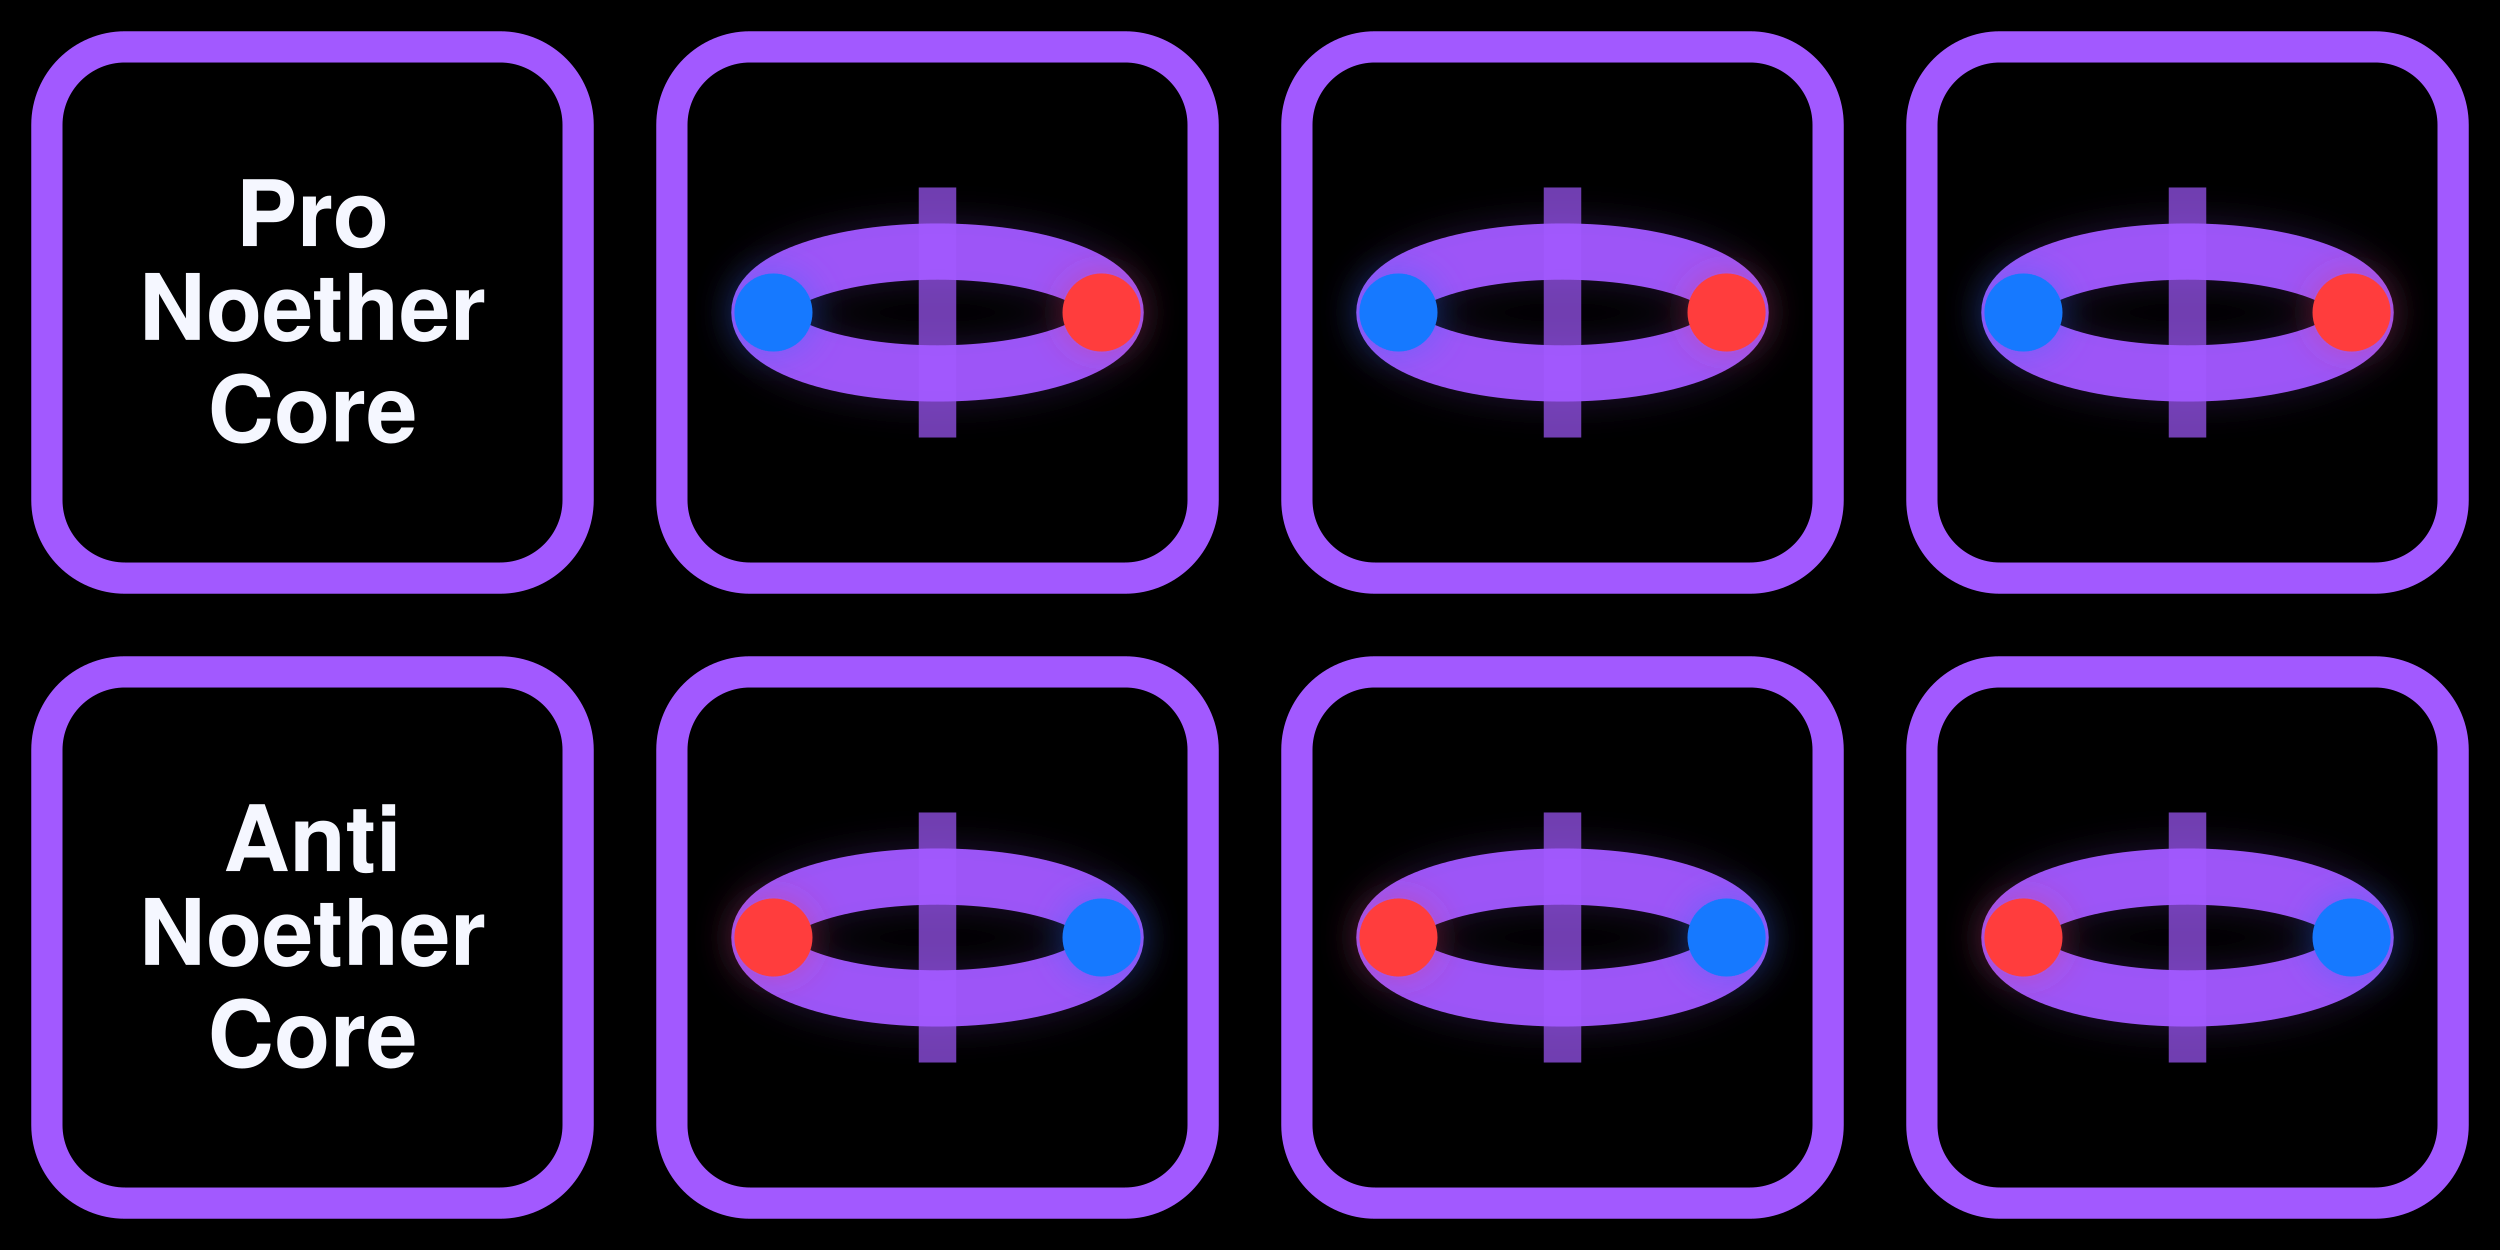
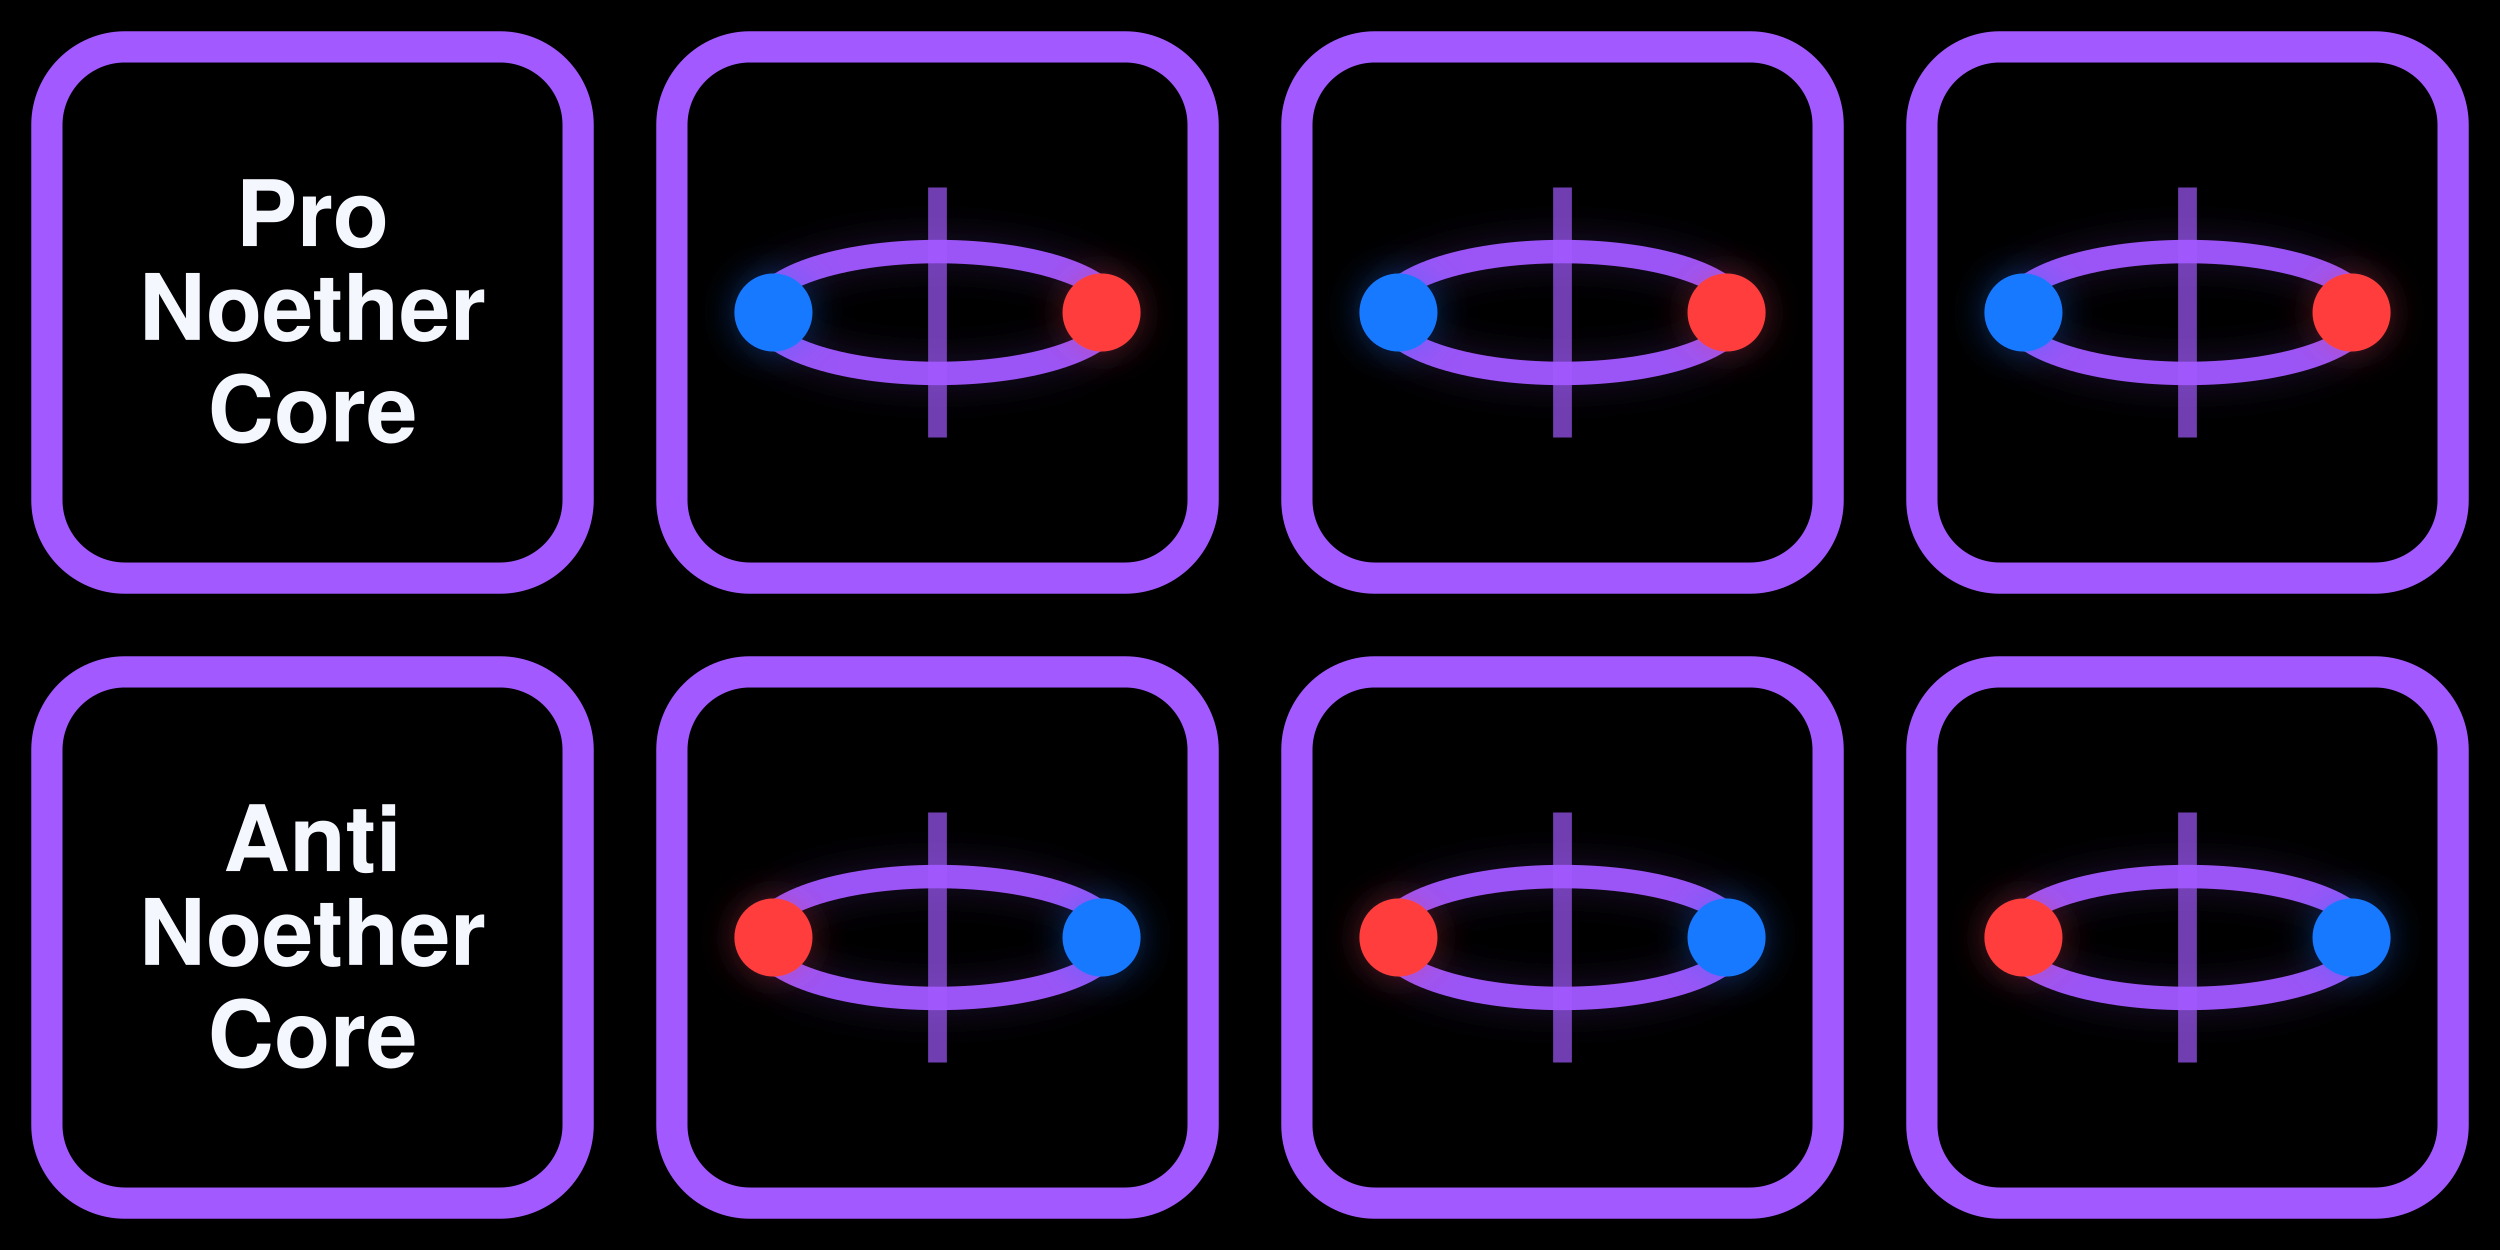
<svg xmlns="http://www.w3.org/2000/svg" viewBox="0 0 320 160" role="img" aria-labelledby="title desc">
  <g transform="translate(0.00 0.00)">
    <rect width="80" height="80" fill="#000000" />
    <rect x="6.00" y="6.00" width="68.00" height="68.00" rx="10.00" fill="none" stroke="#a259ff" stroke-width="4.00" />
    <text x="40.00" y="31.50" fill="#f5f7ff" font-family="'Helvetica Neue', Helvetica, Arial, sans-serif" font-size="11.75" font-weight="700" text-anchor="middle">Pro</text>
    <text x="40.00" y="43.50" fill="#f5f7ff" font-family="'Helvetica Neue', Helvetica, Arial, sans-serif" font-size="11.75" font-weight="700" text-anchor="middle">Noether</text>
    <text x="40.00" y="56.50" fill="#f5f7ff" font-family="'Helvetica Neue', Helvetica, Arial, sans-serif" font-size="11.75" font-weight="700" text-anchor="middle">Core</text>
  </g>
  <g transform="translate(80.00 0.00)">
    <rect width="80" height="80" fill="#000000" />
    <rect x="6.00" y="6.00" width="68.00" height="68.00" rx="10.00" fill="none" stroke="#a259ff" stroke-width="4.00" />
    <svg x="4.00" y="4.00" width="72.00" height="72.00" viewBox="0 0 120 120" aria-hidden="true">
-       <ellipse cx="60.00" cy="60.00" rx="38.00" ry="13.00" fill="none" stroke="rgba(162, 89, 255, 0.96)" stroke-width="7.20" vector-effect="non-scaling-stroke" style="filter:drop-shadow(0 0 4px rgba(162, 89, 255, 0.22))" />
-       <line x1="60.00" y1="33.33" x2="60.00" y2="86.67" fill="none" stroke="rgba(162, 89, 255, 0.82)" stroke-width="4.80" stroke-linecap="butt" vector-effect="non-scaling-stroke" opacity="0.84" />
+       <ellipse cx="60.00" cy="60.00" rx="38.00" ry="13.00" fill="none" stroke="rgba(162, 89, 255, 0.96)" stroke-width="5.00" style="filter:drop-shadow(0 0 4px rgba(162, 89, 255, 0.22))" />
+       <line x1="60.00" y1="33.33" x2="60.00" y2="86.67" fill="none" stroke="rgba(162, 89, 255, 0.82)" stroke-width="4.00" stroke-linecap="butt" opacity="0.84" />
      <circle cx="25.00" cy="60.00" r="8.33" fill="#1879ff" vector-effect="non-scaling-stroke" style="filter:drop-shadow(0 0 4px rgba(24, 121, 255, 0.34))" />
      <circle cx="95.00" cy="60.00" r="8.33" fill="#ff3d3d" vector-effect="non-scaling-stroke" style="filter:drop-shadow(0 0 4px rgba(255, 61, 61, 0.32))" />
    </svg>
  </g>
  <g transform="translate(160.00 0.00)">
    <rect width="80" height="80" fill="#000000" />
    <rect x="6.00" y="6.00" width="68.00" height="68.00" rx="10.00" fill="none" stroke="#a259ff" stroke-width="4.00" />
    <svg x="4.00" y="4.00" width="72.00" height="72.00" viewBox="0 0 120 120" aria-hidden="true">
-       <ellipse cx="60.00" cy="60.00" rx="38.00" ry="13.00" fill="none" stroke="rgba(162, 89, 255, 0.96)" stroke-width="7.20" vector-effect="non-scaling-stroke" style="filter:drop-shadow(0 0 4px rgba(162, 89, 255, 0.22))" />
-       <line x1="60.00" y1="33.33" x2="60.00" y2="86.67" fill="none" stroke="rgba(162, 89, 255, 0.82)" stroke-width="4.80" stroke-linecap="butt" vector-effect="non-scaling-stroke" opacity="0.84" />
+       <ellipse cx="60.00" cy="60.00" rx="38.00" ry="13.00" fill="none" stroke="rgba(162, 89, 255, 0.96)" stroke-width="5.00" style="filter:drop-shadow(0 0 4px rgba(162, 89, 255, 0.22))" />
+       <line x1="60.00" y1="33.33" x2="60.00" y2="86.67" fill="none" stroke="rgba(162, 89, 255, 0.82)" stroke-width="4.00" stroke-linecap="butt" opacity="0.84" />
      <circle cx="25.00" cy="60.00" r="8.33" fill="#1879ff" vector-effect="non-scaling-stroke" style="filter:drop-shadow(0 0 4px rgba(24, 121, 255, 0.34))" />
      <circle cx="95.00" cy="60.00" r="8.33" fill="#ff3d3d" vector-effect="non-scaling-stroke" style="filter:drop-shadow(0 0 4px rgba(255, 61, 61, 0.32))" />
    </svg>
  </g>
  <g transform="translate(240.00 0.00)">
    <rect width="80" height="80" fill="#000000" />
    <rect x="6.00" y="6.00" width="68.00" height="68.00" rx="10.00" fill="none" stroke="#a259ff" stroke-width="4.00" />
    <svg x="4.00" y="4.00" width="72.00" height="72.00" viewBox="0 0 120 120" aria-hidden="true">
-       <ellipse cx="60.00" cy="60.00" rx="38.00" ry="13.00" fill="none" stroke="rgba(162, 89, 255, 0.96)" stroke-width="7.20" vector-effect="non-scaling-stroke" style="filter:drop-shadow(0 0 4px rgba(162, 89, 255, 0.22))" />
-       <line x1="60.00" y1="33.33" x2="60.00" y2="86.67" fill="none" stroke="rgba(162, 89, 255, 0.82)" stroke-width="4.80" stroke-linecap="butt" vector-effect="non-scaling-stroke" opacity="0.84" />
+       <ellipse cx="60.00" cy="60.00" rx="38.00" ry="13.00" fill="none" stroke="rgba(162, 89, 255, 0.96)" stroke-width="5.00" style="filter:drop-shadow(0 0 4px rgba(162, 89, 255, 0.22))" />
+       <line x1="60.00" y1="33.33" x2="60.00" y2="86.67" fill="none" stroke="rgba(162, 89, 255, 0.82)" stroke-width="4.00" stroke-linecap="butt" opacity="0.84" />
      <circle cx="25.00" cy="60.00" r="8.33" fill="#1879ff" vector-effect="non-scaling-stroke" style="filter:drop-shadow(0 0 4px rgba(24, 121, 255, 0.34))" />
      <circle cx="95.00" cy="60.00" r="8.33" fill="#ff3d3d" vector-effect="non-scaling-stroke" style="filter:drop-shadow(0 0 4px rgba(255, 61, 61, 0.32))" />
    </svg>
  </g>
  <g transform="translate(0.00 80.00)">
    <rect width="80" height="80" fill="#000000" />
    <rect x="6.00" y="6.00" width="68.00" height="68.00" rx="10.00" fill="none" stroke="#a259ff" stroke-width="4.00" />
    <text x="40.00" y="31.50" fill="#f5f7ff" font-family="'Helvetica Neue', Helvetica, Arial, sans-serif" font-size="11.75" font-weight="700" text-anchor="middle">Anti</text>
    <text x="40.00" y="43.50" fill="#f5f7ff" font-family="'Helvetica Neue', Helvetica, Arial, sans-serif" font-size="11.75" font-weight="700" text-anchor="middle">Noether</text>
    <text x="40.00" y="56.50" fill="#f5f7ff" font-family="'Helvetica Neue', Helvetica, Arial, sans-serif" font-size="11.75" font-weight="700" text-anchor="middle">Core</text>
  </g>
  <g transform="translate(80.00 80.00)">
    <rect width="80" height="80" fill="#000000" />
    <rect x="6.00" y="6.00" width="68.00" height="68.00" rx="10.00" fill="none" stroke="#a259ff" stroke-width="4.00" />
    <svg x="4.00" y="4.00" width="72.00" height="72.00" viewBox="0 0 120 120" aria-hidden="true">
-       <ellipse cx="60.00" cy="60.00" rx="38.00" ry="13.00" fill="none" stroke="rgba(162, 89, 255, 0.96)" stroke-width="7.20" vector-effect="non-scaling-stroke" style="filter:drop-shadow(0 0 4px rgba(162, 89, 255, 0.22))" />
-       <line x1="60.00" y1="33.33" x2="60.00" y2="86.67" fill="none" stroke="rgba(162, 89, 255, 0.82)" stroke-width="4.80" stroke-linecap="butt" vector-effect="non-scaling-stroke" opacity="0.84" />
+       <ellipse cx="60.00" cy="60.00" rx="38.00" ry="13.00" fill="none" stroke="rgba(162, 89, 255, 0.96)" stroke-width="5.00" style="filter:drop-shadow(0 0 4px rgba(162, 89, 255, 0.22))" />
+       <line x1="60.00" y1="33.33" x2="60.00" y2="86.67" fill="none" stroke="rgba(162, 89, 255, 0.82)" stroke-width="4.00" stroke-linecap="butt" opacity="0.84" />
      <circle cx="25.00" cy="60.00" r="8.33" fill="#ff3d3d" vector-effect="non-scaling-stroke" style="filter:drop-shadow(0 0 4px rgba(255, 61, 61, 0.32))" />
      <circle cx="95.00" cy="60.00" r="8.33" fill="#1879ff" vector-effect="non-scaling-stroke" style="filter:drop-shadow(0 0 4px rgba(24, 121, 255, 0.34))" />
    </svg>
  </g>
  <g transform="translate(160.00 80.00)">
    <rect width="80" height="80" fill="#000000" />
    <rect x="6.00" y="6.00" width="68.00" height="68.00" rx="10.00" fill="none" stroke="#a259ff" stroke-width="4.00" />
    <svg x="4.00" y="4.00" width="72.00" height="72.00" viewBox="0 0 120 120" aria-hidden="true">
-       <ellipse cx="60.00" cy="60.00" rx="38.00" ry="13.00" fill="none" stroke="rgba(162, 89, 255, 0.96)" stroke-width="7.20" vector-effect="non-scaling-stroke" style="filter:drop-shadow(0 0 4px rgba(162, 89, 255, 0.22))" />
-       <line x1="60.00" y1="33.33" x2="60.00" y2="86.67" fill="none" stroke="rgba(162, 89, 255, 0.82)" stroke-width="4.80" stroke-linecap="butt" vector-effect="non-scaling-stroke" opacity="0.84" />
+       <ellipse cx="60.00" cy="60.00" rx="38.00" ry="13.00" fill="none" stroke="rgba(162, 89, 255, 0.96)" stroke-width="5.00" style="filter:drop-shadow(0 0 4px rgba(162, 89, 255, 0.22))" />
+       <line x1="60.00" y1="33.33" x2="60.00" y2="86.67" fill="none" stroke="rgba(162, 89, 255, 0.82)" stroke-width="4.00" stroke-linecap="butt" opacity="0.84" />
      <circle cx="25.00" cy="60.00" r="8.33" fill="#ff3d3d" vector-effect="non-scaling-stroke" style="filter:drop-shadow(0 0 4px rgba(255, 61, 61, 0.32))" />
      <circle cx="95.00" cy="60.00" r="8.33" fill="#1879ff" vector-effect="non-scaling-stroke" style="filter:drop-shadow(0 0 4px rgba(24, 121, 255, 0.34))" />
    </svg>
  </g>
  <g transform="translate(240.00 80.00)">
    <rect width="80" height="80" fill="#000000" />
    <rect x="6.00" y="6.00" width="68.00" height="68.00" rx="10.00" fill="none" stroke="#a259ff" stroke-width="4.00" />
    <svg x="4.00" y="4.00" width="72.00" height="72.00" viewBox="0 0 120 120" aria-hidden="true">
-       <ellipse cx="60.00" cy="60.00" rx="38.00" ry="13.00" fill="none" stroke="rgba(162, 89, 255, 0.96)" stroke-width="7.20" vector-effect="non-scaling-stroke" style="filter:drop-shadow(0 0 4px rgba(162, 89, 255, 0.22))" />
-       <line x1="60.00" y1="33.33" x2="60.00" y2="86.67" fill="none" stroke="rgba(162, 89, 255, 0.82)" stroke-width="4.80" stroke-linecap="butt" vector-effect="non-scaling-stroke" opacity="0.84" />
+       <ellipse cx="60.00" cy="60.00" rx="38.00" ry="13.00" fill="none" stroke="rgba(162, 89, 255, 0.96)" stroke-width="5.00" style="filter:drop-shadow(0 0 4px rgba(162, 89, 255, 0.22))" />
+       <line x1="60.00" y1="33.33" x2="60.00" y2="86.67" fill="none" stroke="rgba(162, 89, 255, 0.82)" stroke-width="4.00" stroke-linecap="butt" opacity="0.84" />
      <circle cx="25.00" cy="60.00" r="8.33" fill="#ff3d3d" vector-effect="non-scaling-stroke" style="filter:drop-shadow(0 0 4px rgba(255, 61, 61, 0.32))" />
      <circle cx="95.00" cy="60.00" r="8.33" fill="#1879ff" vector-effect="non-scaling-stroke" style="filter:drop-shadow(0 0 4px rgba(24, 121, 255, 0.34))" />
    </svg>
  </g>
</svg>
